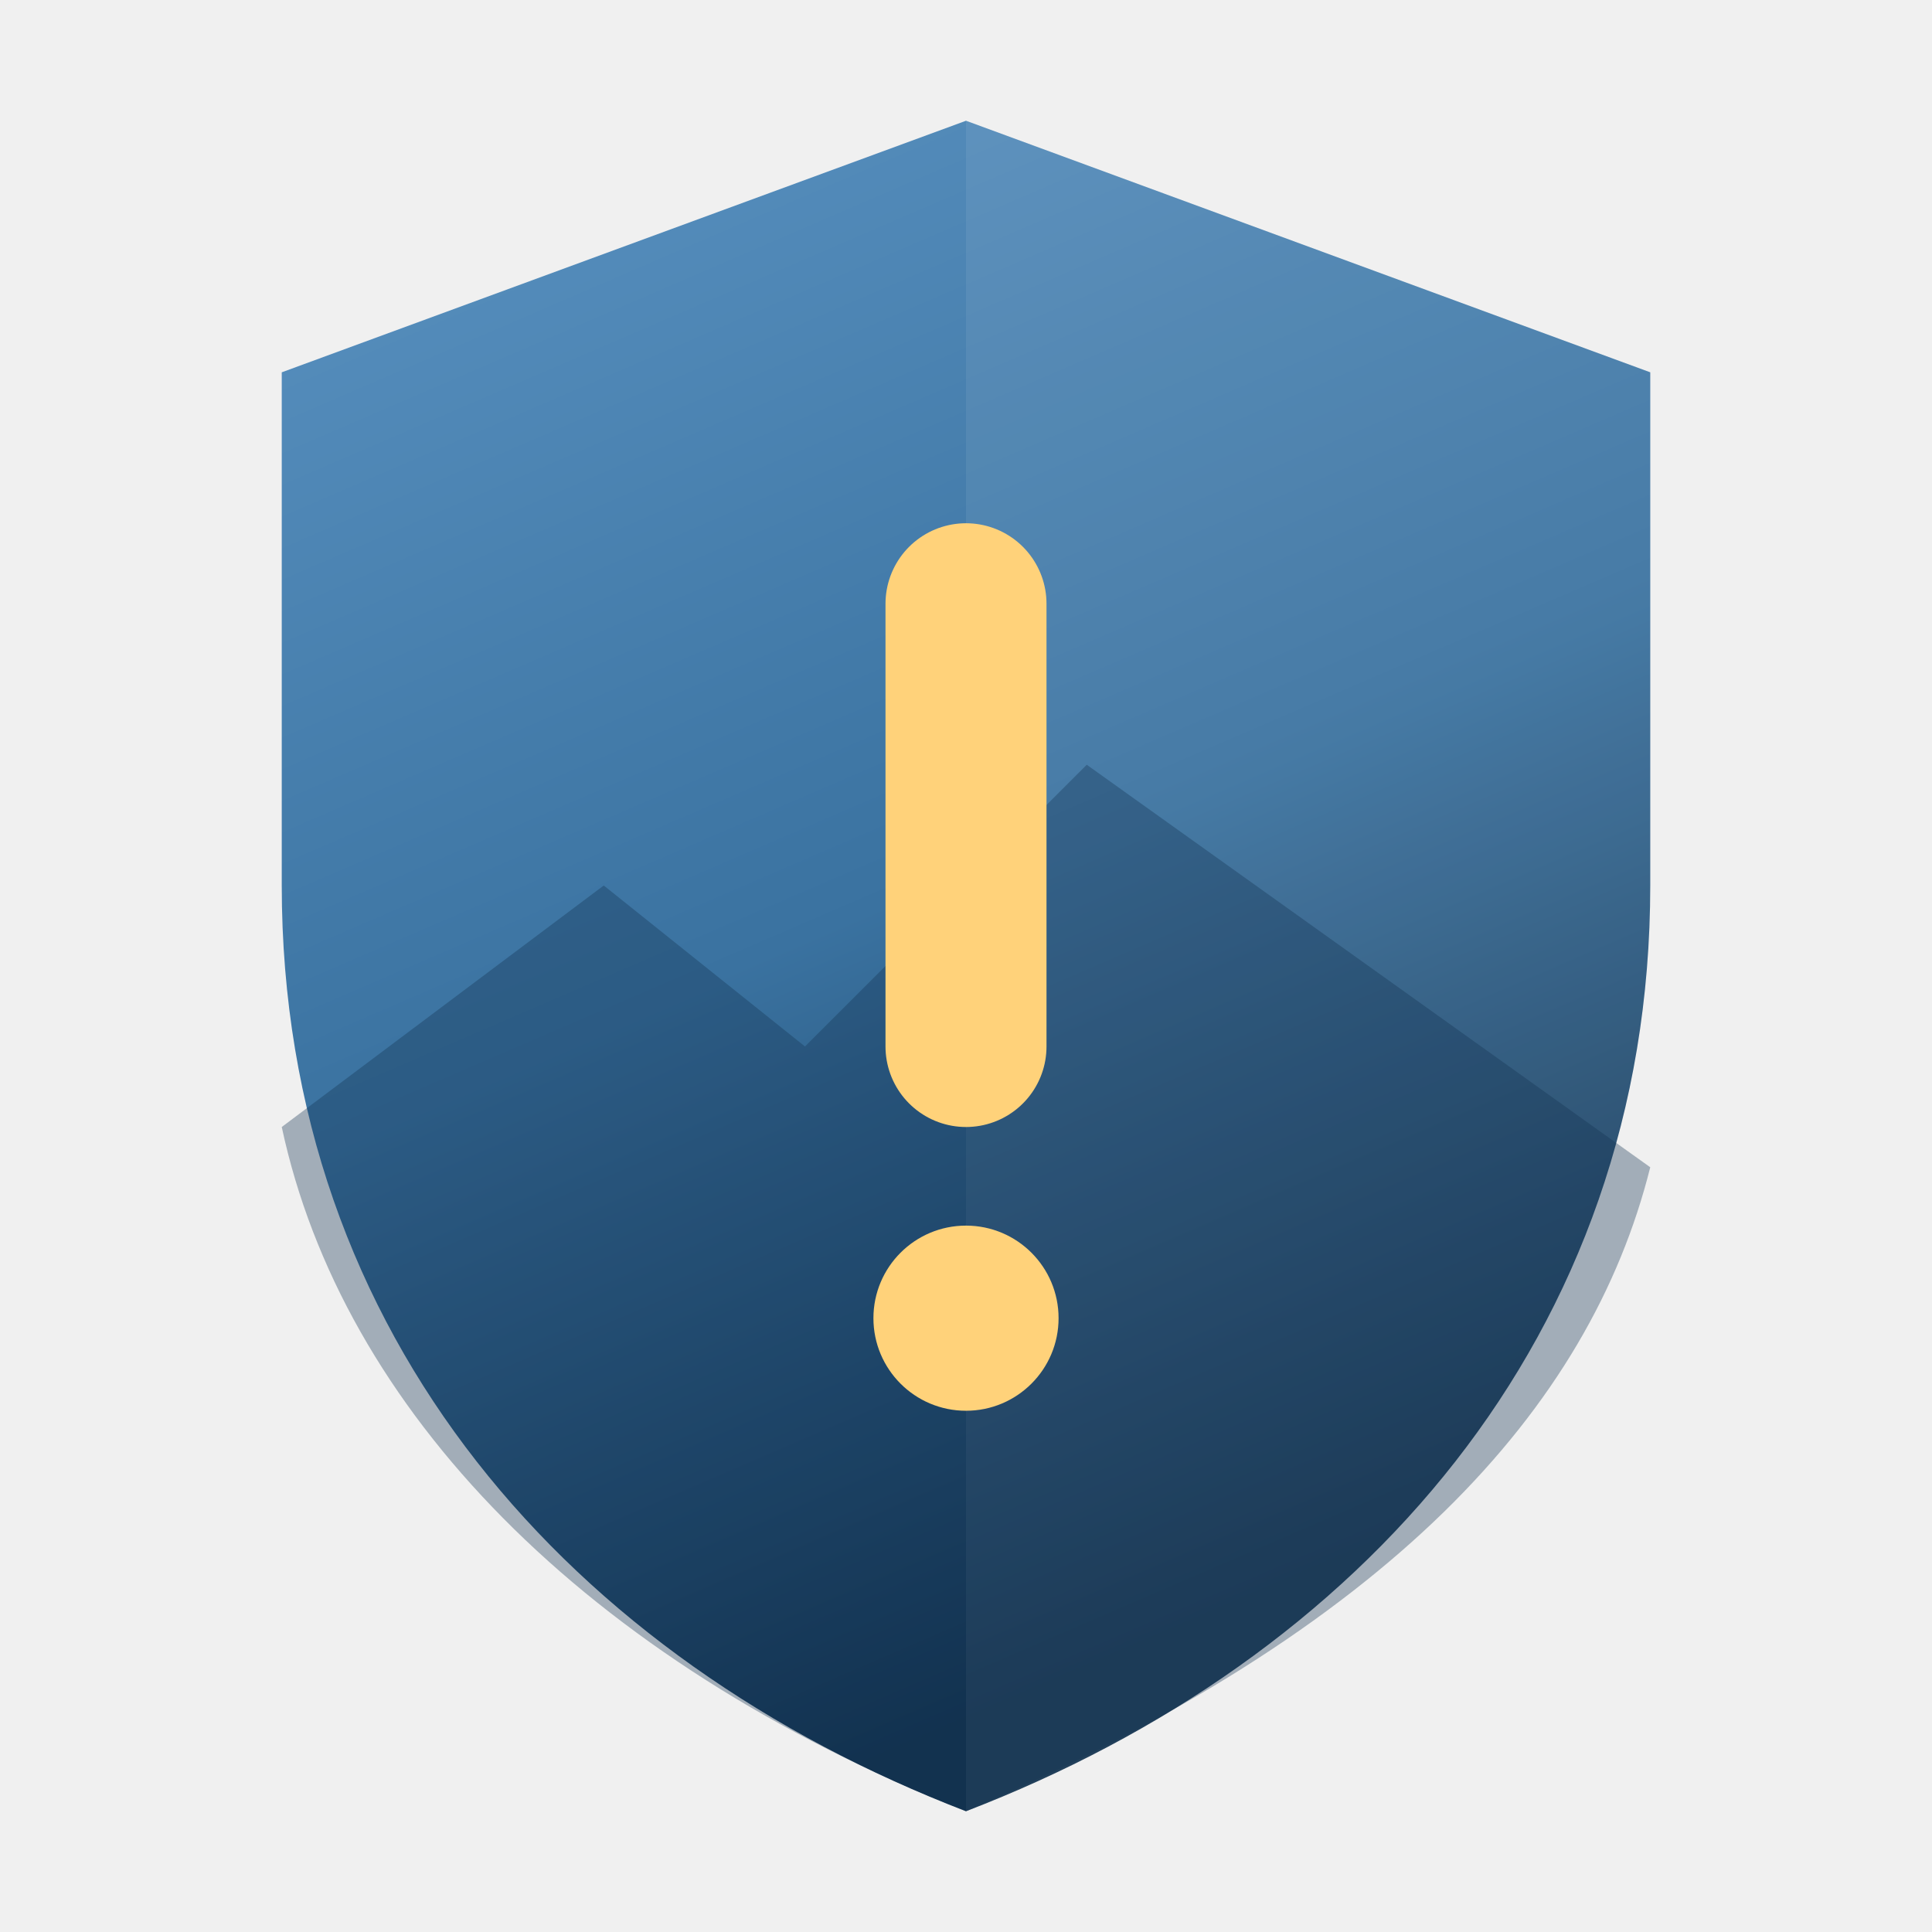
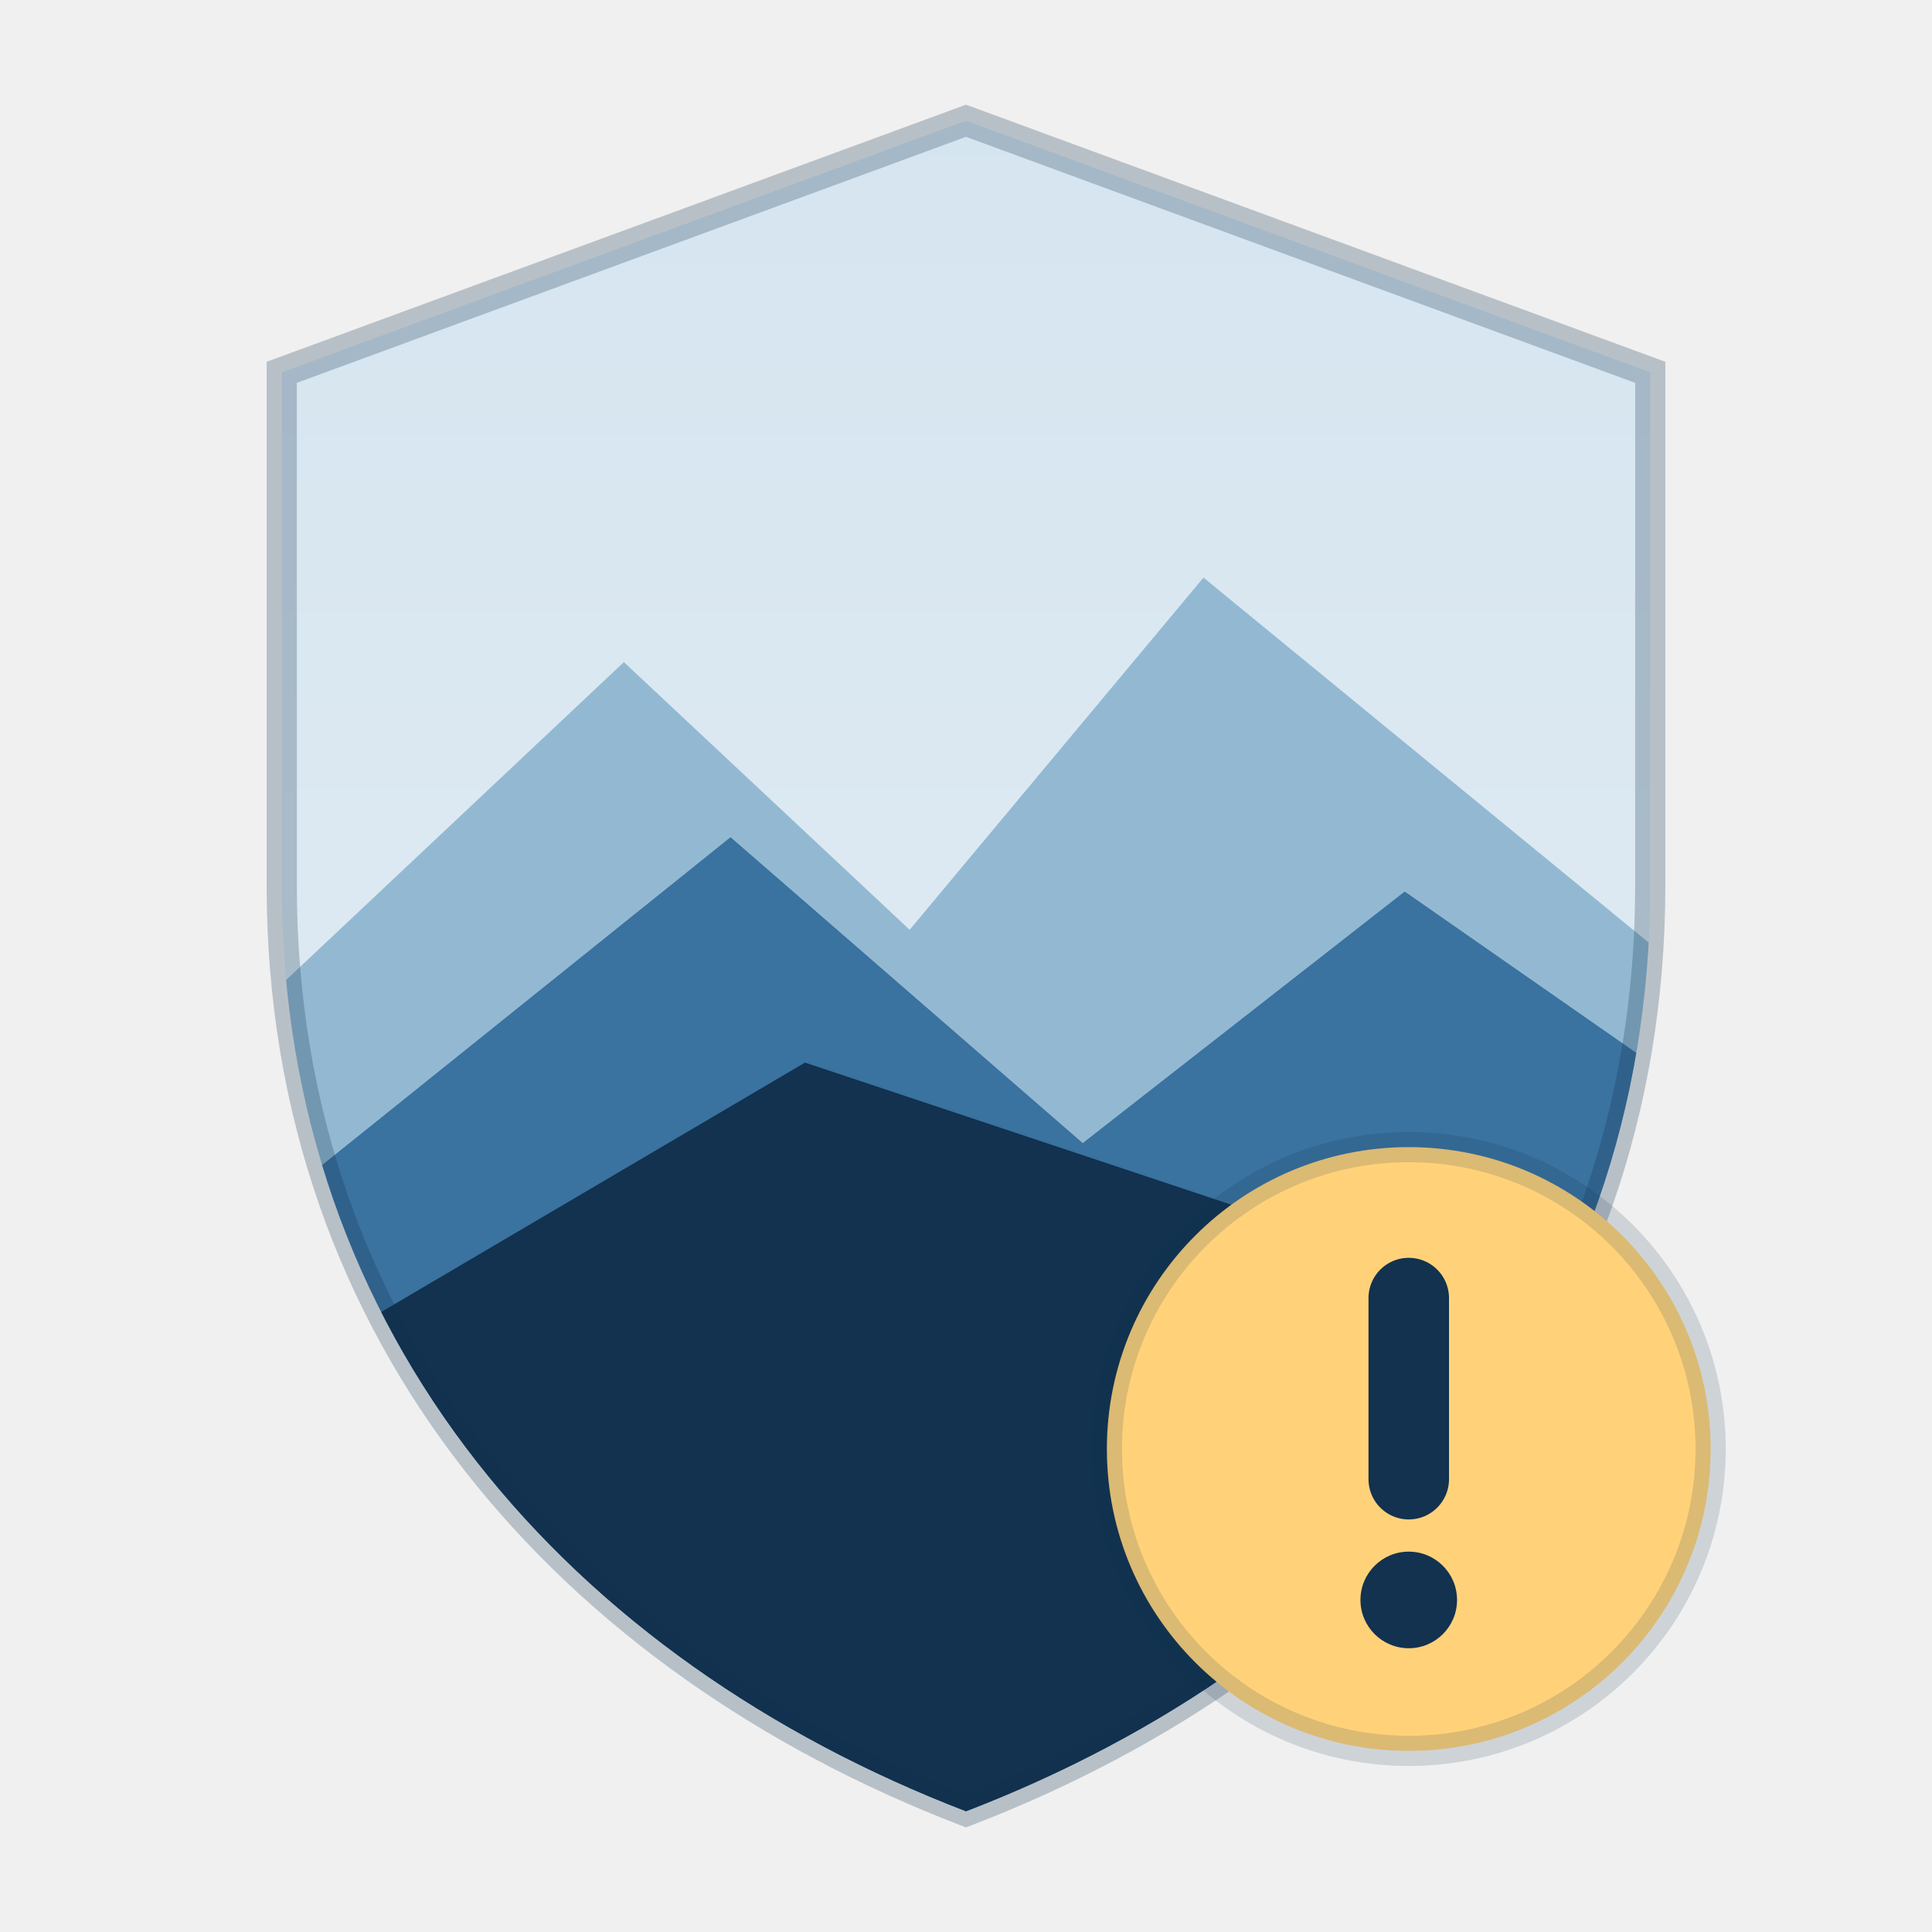
<svg xmlns="http://www.w3.org/2000/svg" viewBox="0 0 96 96">
  <defs>
-     <linearGradient id="body" x1="0" y1="0" x2="0.35" y2="1">
-       <stop offset="0" stop-color="#5b93c2" />
-       <stop offset="0.55" stop-color="#3a72a0" />
-       <stop offset="1" stop-color="#12324f" />
-     </linearGradient>
-     <linearGradient id="mark" x1="0" y1="0" x2="1" y2="1">
-       <stop offset="0" stop-color="#ffffff" />
-       <stop offset="1" stop-color="#cfe2ef" />
+     <clipPath id="shape">
+       <path d="M48 6 L82 18.5 V44 C82 66.5 67.5 82.5 48 90 C28.5 82.5 14 66.5 14 44 V18.5 Z" />
+     </clipPath>
+     <linearGradient id="sky" x1="0" y1="0" x2="0" y2="1">
+       <stop offset="0" stop-color="#d4e4ef" />
+       <stop offset="1" stop-color="#e6eff6" />
    </linearGradient>
  </defs>
-   <path d="M48 6 L82 18.5 V44 C82 66.5 67.5 82.5 48 90 C28.5 82.5 14 66.5 14 44 V18.5 Z" fill="url(#body)" />
-   <path d="M48 6 L82 18.5 V44 C82 66.5 67.5 82.5 48 90 Z" fill="#ffffff" opacity="0.07" />
-   <path d="M14 56 L30 44 L40 52 L54 38 L82 58 C79 70 69 81 48 90 C29 82.5 17 70 14 56 Z" fill="#12324f" opacity="0.35" />
-   <path d="M48 30 V52" fill="none" stroke="#ffd27a" stroke-width="8" stroke-linecap="round" />
-   <circle cx="48" cy="65.5" r="4.6" fill="#ffd27a" />
+   <g clip-path="url(#shape)">
+     <rect x="0" y="0" width="96" height="96" fill="url(#sky)" />
+     <polygon points="14.0,48.9 31.0,32.9 45.2,46.2 59.8,28.7 82.0,46.9 82.0,119.2 14.0,119.2" fill="#93b9d2" />
+     <polygon points="14.0,59.5 36.3,41.6 53.8,56.8 69.8,44.3 82.0,52.8 82.0,119.2 14.0,119.2" fill="#3a72a0" />
+     <polygon points="14.0,68.1 40.0,52.8 82.0,66.8 82.0,119.2 14.0,119.2" fill="#12324f" />
+   </g>
+   <path d="M48 6 L82 18.5 V44 C82 66.5 67.5 82.5 48 90 C28.5 82.5 14 66.5 14 44 V18.5 Z" fill="none" stroke="#12324f" stroke-opacity="0.25" stroke-width="1.5" />
+   <circle cx="70" cy="72" r="15" fill="#ffd27a" stroke="#12324f" stroke-opacity="0.15" stroke-width="1.5" />
+   <path d="M70 64.5 V73.5" fill="none" stroke="#12324f" stroke-width="4" stroke-linecap="round" />
+   <circle cx="70" cy="79.5" r="2.4" fill="#12324f" />
</svg>
